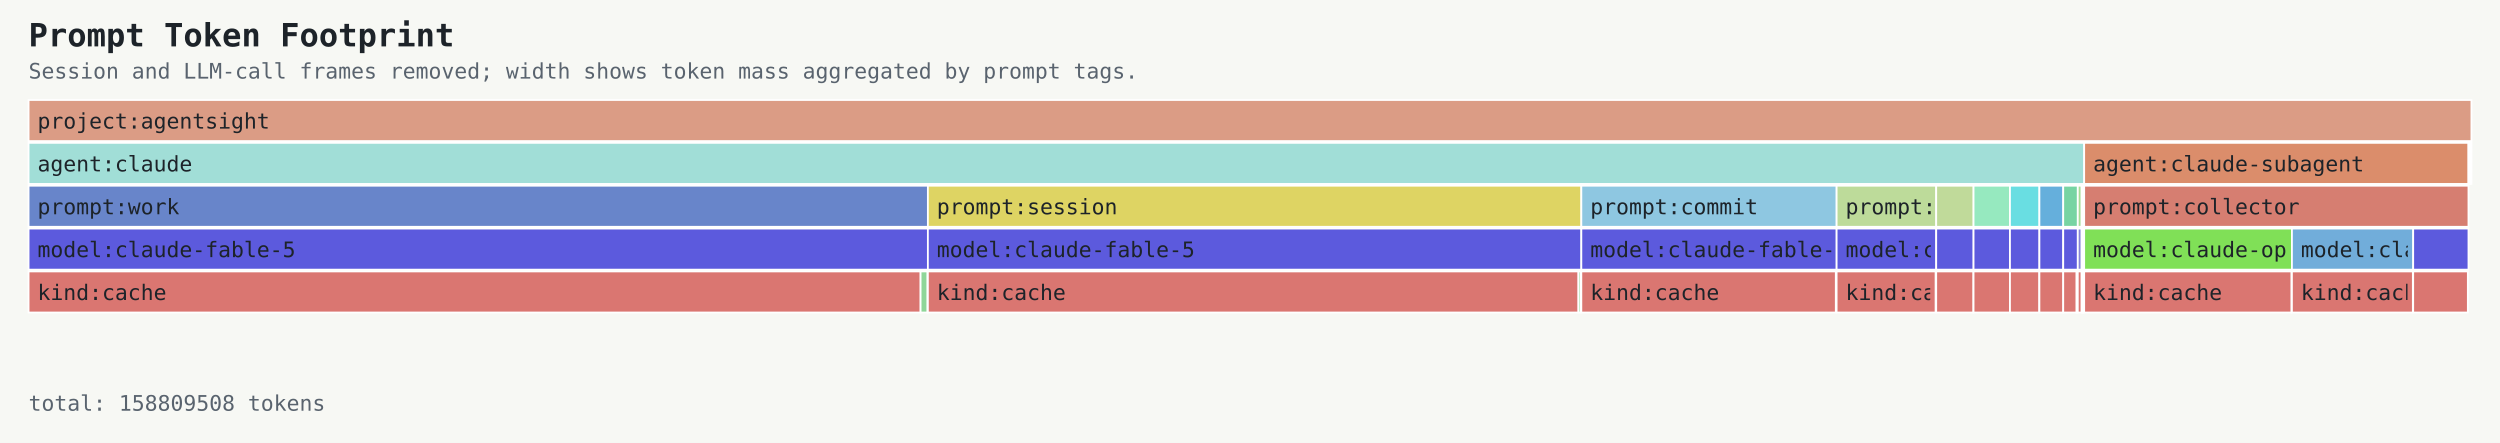
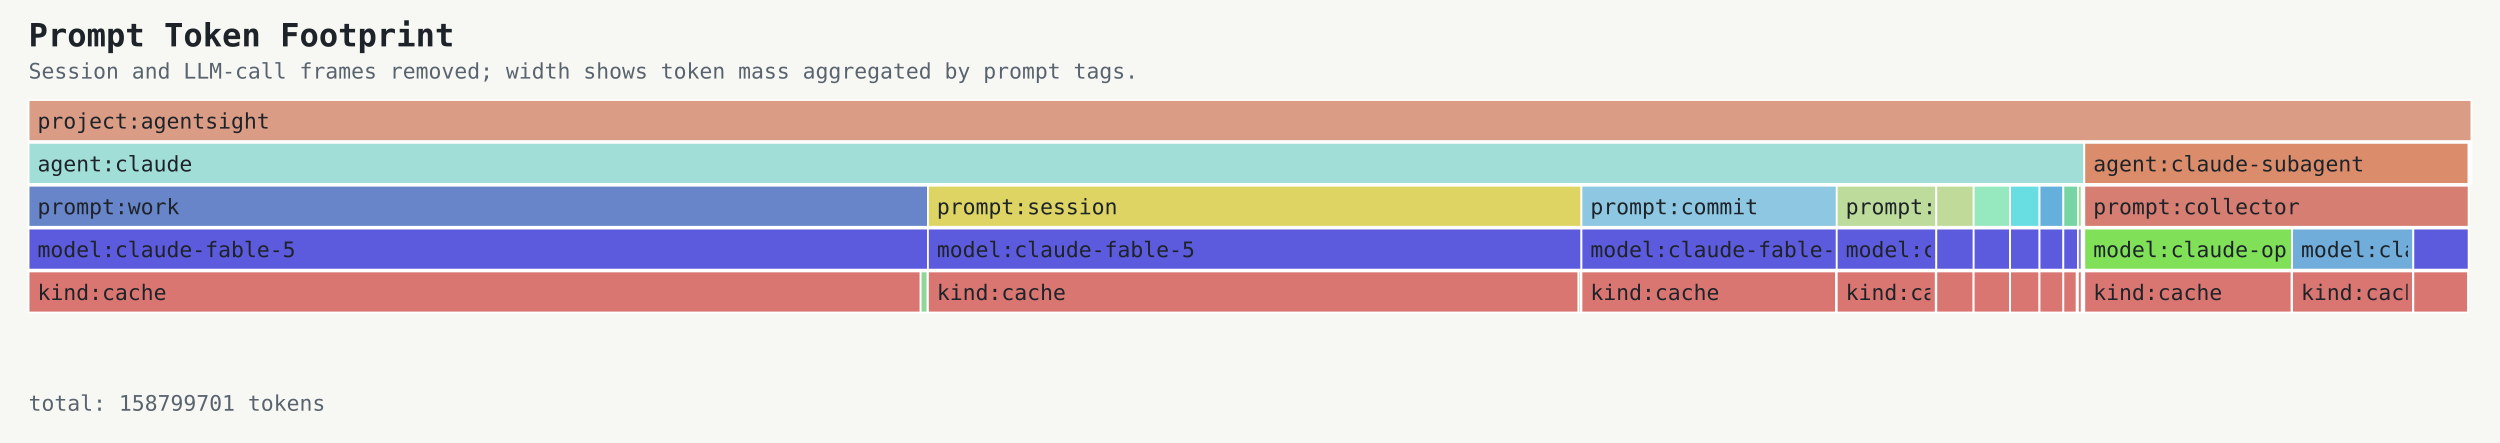
<svg xmlns="http://www.w3.org/2000/svg" width="1400" height="248" viewBox="0 0 1400 248" role="img" aria-label="Prompt Token Footprint">
  <style>text{font-family:ui-monospace,SFMono-Regular,Menlo,Consolas,monospace;font-size:12px;fill:#1d2329}.title{font-size:18px;font-weight:700}.sub{font-size:12px;fill:#59636e}.frame{stroke:#fff;stroke-width:1}.label{pointer-events:none}</style>
  <rect x="0" y="0" width="1400" height="248" fill="#f7f8f4" />
  <text class="title" x="16" y="26">Prompt Token Footprint</text>
  <text class="sub" x="16" y="44">Session and LLM-call frames removed; width shows token mass aggregated by prompt tags.</text>
  <rect class="frame" x="16.00" y="56.00" width="1368.00" height="23" fill="hsl(16 54% 69%)" />
  <clipPath id="clip0">
    <rect x="19.00" y="56.00" width="1362.00" height="23" />
  </clipPath>
  <text class="label" clip-path="url(#clip0)" x="21.00" y="72.00">project:agentsight</text>
-   <rect class="frame" x="16.00" y="80.00" width="1151.14" height="23" fill="hsl(173 48% 75%)" />
+   <rect class="frame" x="16.00" y="80.00" width="1151.21" height="23" fill="hsl(173 48% 75%)" />
  <clipPath id="clip1">
-     <rect x="19.00" y="80.00" width="1145.14" height="23" />
+     <rect x="19.00" y="80.00" width="1145.21" height="23" />
  </clipPath>
  <text class="label" clip-path="url(#clip1)" x="21.00" y="96.00">agent:claude</text>
-   <rect class="frame" x="16.00" y="104.00" width="503.61" height="23" fill="hsl(222 48% 60%)" />
+   <rect class="frame" x="16.00" y="104.00" width="503.64" height="23" fill="hsl(222 48% 60%)" />
  <clipPath id="clip2">
-     <rect x="19.00" y="104.00" width="497.61" height="23" />
+     <rect x="19.00" y="104.00" width="497.64" height="23" />
  </clipPath>
  <text class="label" clip-path="url(#clip2)" x="21.00" y="120.00">prompt:work</text>
-   <rect class="frame" x="16.00" y="128.00" width="503.61" height="23" fill="hsl(241 66% 61%)" />
+   <rect class="frame" x="16.00" y="128.00" width="503.64" height="23" fill="hsl(241 66% 61%)" />
  <clipPath id="clip3">
-     <rect x="19.00" y="128.00" width="497.61" height="23" />
+     <rect x="19.00" y="128.00" width="497.64" height="23" />
  </clipPath>
  <text class="label" clip-path="url(#clip3)" x="21.00" y="144.00">model:claude-fable-5</text>
-   <rect class="frame" x="16.00" y="152.00" width="499.53" height="23" fill="hsl(3 59% 65%)" />
+   <rect class="frame" x="16.00" y="152.00" width="499.56" height="23" fill="hsl(3 59% 65%)" />
  <clipPath id="clip4">
-     <rect x="19.00" y="152.00" width="493.53" height="23" />
+     <rect x="19.00" y="152.00" width="493.56" height="23" />
  </clipPath>
  <text class="label" clip-path="url(#clip4)" x="21.00" y="168.00">kind:cache</text>
-   <rect class="frame" x="515.53" y="152.00" width="3.79" height="23" fill="hsl(128 46% 70%)" />
-   <rect class="frame" x="519.61" y="104.00" width="365.94" height="23" fill="hsl(55 65% 63%)" />
+   <rect class="frame" x="515.56" y="152.00" width="3.79" height="23" fill="hsl(128 46% 70%)" />
+   <rect class="frame" x="519.64" y="104.00" width="365.97" height="23" fill="hsl(55 65% 63%)" />
  <clipPath id="clip5">
-     <rect x="522.61" y="104.00" width="359.94" height="23" />
+     <rect x="522.64" y="104.00" width="359.97" height="23" />
  </clipPath>
-   <text class="label" clip-path="url(#clip5)" x="524.61" y="120.00">prompt:session</text>
-   <rect class="frame" x="519.61" y="128.00" width="365.94" height="23" fill="hsl(241 66% 61%)" />
+   <text class="label" clip-path="url(#clip5)" x="524.64" y="120.00">prompt:session</text>
+   <rect class="frame" x="519.64" y="128.00" width="365.97" height="23" fill="hsl(241 66% 61%)" />
  <clipPath id="clip6">
-     <rect x="522.61" y="128.00" width="359.94" height="23" />
+     <rect x="522.64" y="128.00" width="359.97" height="23" />
  </clipPath>
-   <text class="label" clip-path="url(#clip6)" x="524.61" y="144.00">model:claude-fable-5</text>
-   <rect class="frame" x="519.61" y="152.00" width="364.34" height="23" fill="hsl(3 59% 65%)" />
+   <text class="label" clip-path="url(#clip6)" x="524.64" y="144.00">model:claude-fable-5</text>
+   <rect class="frame" x="519.64" y="152.00" width="364.36" height="23" fill="hsl(3 59% 65%)" />
  <clipPath id="clip7">
-     <rect x="522.61" y="152.00" width="358.34" height="23" />
+     <rect x="522.64" y="152.00" width="358.36" height="23" />
  </clipPath>
-   <text class="label" clip-path="url(#clip7)" x="524.61" y="168.00">kind:cache</text>
-   <rect class="frame" x="883.94" y="152.00" width="1.28" height="23" fill="hsl(128 46% 70%)" />
-   <rect class="frame" x="885.55" y="104.00" width="142.96" height="23" fill="hsl(199 58% 72%)" />
+   <text class="label" clip-path="url(#clip7)" x="524.64" y="168.00">kind:cache</text>
+   <rect class="frame" x="884.00" y="152.00" width="1.28" height="23" fill="hsl(128 46% 70%)" />
+   <rect class="frame" x="885.61" y="104.00" width="142.97" height="23" fill="hsl(199 58% 72%)" />
  <clipPath id="clip8">
-     <rect x="888.55" y="104.00" width="136.96" height="23" />
+     <rect x="888.61" y="104.00" width="136.97" height="23" />
  </clipPath>
-   <text class="label" clip-path="url(#clip8)" x="890.55" y="120.00">prompt:commit</text>
-   <rect class="frame" x="885.55" y="128.00" width="142.96" height="23" fill="hsl(241 66% 61%)" />
+   <text class="label" clip-path="url(#clip8)" x="890.61" y="120.00">prompt:commit</text>
+   <rect class="frame" x="885.61" y="128.00" width="142.97" height="23" fill="hsl(241 66% 61%)" />
  <clipPath id="clip9">
-     <rect x="888.55" y="128.00" width="136.96" height="23" />
+     <rect x="888.61" y="128.00" width="136.97" height="23" />
  </clipPath>
-   <text class="label" clip-path="url(#clip9)" x="890.55" y="144.00">model:claude-fable-5</text>
-   <rect class="frame" x="885.55" y="152.00" width="142.49" height="23" fill="hsl(3 59% 65%)" />
+   <text class="label" clip-path="url(#clip9)" x="890.61" y="144.00">model:claude-fable-5</text>
+   <rect class="frame" x="885.61" y="152.00" width="142.50" height="23" fill="hsl(3 59% 65%)" />
  <clipPath id="clip10">
-     <rect x="888.55" y="152.00" width="136.49" height="23" />
+     <rect x="888.61" y="152.00" width="136.50" height="23" />
  </clipPath>
-   <text class="label" clip-path="url(#clip10)" x="890.55" y="168.00">kind:cache</text>
-   <rect class="frame" x="1028.51" y="104.00" width="55.76" height="23" fill="hsl(87 47% 73%)" />
+   <text class="label" clip-path="url(#clip10)" x="890.61" y="168.00">kind:cache</text>
+   <rect class="frame" x="1028.58" y="104.00" width="55.76" height="23" fill="hsl(87 47% 73%)" />
  <clipPath id="clip11">
-     <rect x="1031.51" y="104.00" width="49.76" height="23" />
+     <rect x="1031.58" y="104.00" width="49.76" height="23" />
  </clipPath>
-   <text class="label" clip-path="url(#clip11)" x="1033.51" y="120.00">prompt:paper</text>
-   <rect class="frame" x="1028.51" y="128.00" width="55.76" height="23" fill="hsl(241 66% 61%)" />
+   <text class="label" clip-path="url(#clip11)" x="1033.58" y="120.00">prompt:paper</text>
+   <rect class="frame" x="1028.58" y="128.00" width="55.76" height="23" fill="hsl(241 66% 61%)" />
  <clipPath id="clip12">
-     <rect x="1031.51" y="128.00" width="49.76" height="23" />
+     <rect x="1031.58" y="128.00" width="49.76" height="23" />
  </clipPath>
-   <text class="label" clip-path="url(#clip12)" x="1033.51" y="144.00">model:claude-fable-5</text>
-   <rect class="frame" x="1028.51" y="152.00" width="55.41" height="23" fill="hsl(3 59% 65%)" />
+   <text class="label" clip-path="url(#clip12)" x="1033.58" y="144.00">model:claude-fable-5</text>
+   <rect class="frame" x="1028.58" y="152.00" width="55.42" height="23" fill="hsl(3 59% 65%)" />
  <clipPath id="clip13">
-     <rect x="1031.51" y="152.00" width="49.41" height="23" />
+     <rect x="1031.58" y="152.00" width="49.42" height="23" />
  </clipPath>
-   <text class="label" clip-path="url(#clip13)" x="1033.51" y="168.00">kind:cache</text>
-   <rect class="frame" x="1084.28" y="104.00" width="20.92" height="23" fill="hsl(84 46% 73%)" />
-   <rect class="frame" x="1084.28" y="128.00" width="20.92" height="23" fill="hsl(241 66% 61%)" />
-   <rect class="frame" x="1084.28" y="152.00" width="20.79" height="23" fill="hsl(3 59% 65%)" />
-   <rect class="frame" x="1105.19" y="104.00" width="20.39" height="23" fill="hsl(150 65% 75%)" />
-   <rect class="frame" x="1105.19" y="128.00" width="20.39" height="23" fill="hsl(241 66% 61%)" />
-   <rect class="frame" x="1105.19" y="152.00" width="20.37" height="23" fill="hsl(3 59% 65%)" />
-   <rect class="frame" x="1125.58" y="104.00" width="16.49" height="23" fill="hsl(182 68% 65%)" />
-   <rect class="frame" x="1125.58" y="128.00" width="16.49" height="23" fill="hsl(241 66% 61%)" />
-   <rect class="frame" x="1125.58" y="152.00" width="16.39" height="23" fill="hsl(3 59% 65%)" />
-   <rect class="frame" x="1142.07" y="104.00" width="13.34" height="23" fill="hsl(203 63% 63%)" />
-   <rect class="frame" x="1142.07" y="128.00" width="13.34" height="23" fill="hsl(241 66% 61%)" />
-   <rect class="frame" x="1142.07" y="152.00" width="13.33" height="23" fill="hsl(3 59% 65%)" />
-   <rect class="frame" x="1155.41" y="104.00" width="8.15" height="23" fill="hsl(148 52% 65%)" />
-   <rect class="frame" x="1155.41" y="128.00" width="8.15" height="23" fill="hsl(241 66% 61%)" />
-   <rect class="frame" x="1155.41" y="152.00" width="7.49" height="23" fill="hsl(3 59% 65%)" />
-   <rect class="frame" x="1162.90" y="152.00" width="0.58" height="23" fill="hsl(128 46% 70%)" />
-   <rect class="frame" x="1163.56" y="104.00" width="2.15" height="23" fill="hsl(108 51% 73%)" />
-   <rect class="frame" x="1163.56" y="128.00" width="2.15" height="23" fill="hsl(241 51% 68%)" />
-   <rect class="frame" x="1163.56" y="152.00" width="2.15" height="23" fill="hsl(3 59% 65%)" />
-   <rect class="frame" x="1165.72" y="104.00" width="0.72" height="23" fill="hsl(8 66% 61%)" />
-   <rect class="frame" x="1165.72" y="128.00" width="0.72" height="23" fill="hsl(241 51% 68%)" />
-   <rect class="frame" x="1165.72" y="152.00" width="0.72" height="23" fill="hsl(3 59% 65%)" />
-   <rect class="frame" x="1166.43" y="104.00" width="0.53" height="23" fill="hsl(123 68% 64%)" />
-   <rect class="frame" x="1166.43" y="128.00" width="0.53" height="23" fill="hsl(241 51% 68%)" />
-   <rect class="frame" x="1166.43" y="152.00" width="0.53" height="23" fill="hsl(3 59% 65%)" />
-   <rect class="frame" x="1167.14" y="80.00" width="215.20" height="23" fill="hsl(18 61% 64%)" />
+   <text class="label" clip-path="url(#clip13)" x="1033.58" y="168.00">kind:cache</text>
+   <rect class="frame" x="1084.34" y="104.00" width="20.92" height="23" fill="hsl(84 46% 73%)" />
+   <rect class="frame" x="1084.34" y="128.00" width="20.92" height="23" fill="hsl(241 66% 61%)" />
+   <rect class="frame" x="1084.34" y="152.00" width="20.79" height="23" fill="hsl(3 59% 65%)" />
+   <rect class="frame" x="1105.26" y="104.00" width="20.39" height="23" fill="hsl(150 65% 75%)" />
+   <rect class="frame" x="1105.26" y="128.00" width="20.39" height="23" fill="hsl(241 66% 61%)" />
+   <rect class="frame" x="1105.26" y="152.00" width="20.37" height="23" fill="hsl(3 59% 65%)" />
+   <rect class="frame" x="1125.65" y="104.00" width="16.49" height="23" fill="hsl(182 68% 65%)" />
+   <rect class="frame" x="1125.65" y="128.00" width="16.49" height="23" fill="hsl(241 66% 61%)" />
+   <rect class="frame" x="1125.65" y="152.00" width="16.39" height="23" fill="hsl(3 59% 65%)" />
+   <rect class="frame" x="1142.14" y="104.00" width="13.34" height="23" fill="hsl(203 63% 63%)" />
+   <rect class="frame" x="1142.14" y="128.00" width="13.34" height="23" fill="hsl(241 66% 61%)" />
+   <rect class="frame" x="1142.14" y="152.00" width="13.33" height="23" fill="hsl(3 59% 65%)" />
+   <rect class="frame" x="1155.48" y="104.00" width="8.15" height="23" fill="hsl(148 52% 65%)" />
+   <rect class="frame" x="1155.48" y="128.00" width="8.15" height="23" fill="hsl(241 66% 61%)" />
+   <rect class="frame" x="1155.48" y="152.00" width="7.49" height="23" fill="hsl(3 59% 65%)" />
+   <rect class="frame" x="1162.97" y="152.00" width="0.58" height="23" fill="hsl(128 46% 70%)" />
+   <rect class="frame" x="1163.63" y="104.00" width="2.15" height="23" fill="hsl(108 51% 73%)" />
+   <rect class="frame" x="1163.63" y="128.00" width="2.15" height="23" fill="hsl(241 51% 68%)" />
+   <rect class="frame" x="1163.63" y="152.00" width="2.15" height="23" fill="hsl(3 59% 65%)" />
+   <rect class="frame" x="1165.79" y="104.00" width="0.72" height="23" fill="hsl(8 66% 61%)" />
+   <rect class="frame" x="1165.79" y="128.00" width="0.72" height="23" fill="hsl(241 51% 68%)" />
+   <rect class="frame" x="1165.79" y="152.00" width="0.72" height="23" fill="hsl(3 59% 65%)" />
+   <rect class="frame" x="1166.50" y="104.00" width="0.53" height="23" fill="hsl(123 68% 64%)" />
+   <rect class="frame" x="1166.50" y="128.00" width="0.53" height="23" fill="hsl(241 51% 68%)" />
+   <rect class="frame" x="1166.50" y="152.00" width="0.53" height="23" fill="hsl(3 59% 65%)" />
+   <rect class="frame" x="1167.21" y="80.00" width="215.22" height="23" fill="hsl(18 61% 64%)" />
  <clipPath id="clip14">
-     <rect x="1170.14" y="80.00" width="209.20" height="23" />
+     <rect x="1170.21" y="80.00" width="209.22" height="23" />
  </clipPath>
-   <text class="label" clip-path="url(#clip14)" x="1172.14" y="96.00">agent:claude-subagent</text>
-   <rect class="frame" x="1167.14" y="104.00" width="215.20" height="23" fill="hsl(8 55% 64%)" />
+   <text class="label" clip-path="url(#clip14)" x="1172.21" y="96.00">agent:claude-subagent</text>
+   <rect class="frame" x="1167.21" y="104.00" width="215.22" height="23" fill="hsl(8 55% 64%)" />
  <clipPath id="clip15">
-     <rect x="1170.14" y="104.00" width="209.20" height="23" />
+     <rect x="1170.21" y="104.00" width="209.22" height="23" />
  </clipPath>
-   <text class="label" clip-path="url(#clip15)" x="1172.14" y="120.00">prompt:collector</text>
-   <rect class="frame" x="1167.14" y="128.00" width="116.34" height="23" fill="hsl(102 69% 61%)" />
+   <text class="label" clip-path="url(#clip15)" x="1172.21" y="120.00">prompt:collector</text>
+   <rect class="frame" x="1167.21" y="128.00" width="116.34" height="23" fill="hsl(102 69% 61%)" />
  <clipPath id="clip16">
-     <rect x="1170.14" y="128.00" width="110.34" height="23" />
+     <rect x="1170.21" y="128.00" width="110.34" height="23" />
  </clipPath>
-   <text class="label" clip-path="url(#clip16)" x="1172.14" y="144.00">model:claude-opus-4-8</text>
-   <rect class="frame" x="1167.14" y="152.00" width="116.03" height="23" fill="hsl(3 59% 65%)" />
+   <text class="label" clip-path="url(#clip16)" x="1172.21" y="144.00">model:claude-opus-4-8</text>
+   <rect class="frame" x="1167.21" y="152.00" width="116.03" height="23" fill="hsl(3 59% 65%)" />
  <clipPath id="clip17">
-     <rect x="1170.14" y="152.00" width="110.03" height="23" />
+     <rect x="1170.21" y="152.00" width="110.03" height="23" />
  </clipPath>
-   <text class="label" clip-path="url(#clip17)" x="1172.14" y="168.00">kind:cache</text>
-   <rect class="frame" x="1283.48" y="128.00" width="67.91" height="23" fill="hsl(206 59% 65%)" />
+   <text class="label" clip-path="url(#clip17)" x="1172.21" y="168.00">kind:cache</text>
+   <rect class="frame" x="1283.56" y="128.00" width="67.91" height="23" fill="hsl(206 59% 65%)" />
  <clipPath id="clip18">
-     <rect x="1286.48" y="128.00" width="61.91" height="23" />
+     <rect x="1286.56" y="128.00" width="61.91" height="23" />
  </clipPath>
-   <text class="label" clip-path="url(#clip18)" x="1288.48" y="144.00">model:claude-haiku-4-5-20251001</text>
-   <rect class="frame" x="1283.48" y="152.00" width="67.71" height="23" fill="hsl(3 59% 65%)" />
+   <text class="label" clip-path="url(#clip18)" x="1288.56" y="144.00">model:claude-haiku-4-5-20251001</text>
+   <rect class="frame" x="1283.56" y="152.00" width="67.71" height="23" fill="hsl(3 59% 65%)" />
  <clipPath id="clip19">
-     <rect x="1286.48" y="152.00" width="61.71" height="23" />
+     <rect x="1286.56" y="152.00" width="61.71" height="23" />
  </clipPath>
-   <text class="label" clip-path="url(#clip19)" x="1288.48" y="168.00">kind:cache</text>
-   <rect class="frame" x="1351.39" y="128.00" width="30.96" height="23" fill="hsl(241 66% 61%)" />
-   <rect class="frame" x="1351.39" y="152.00" width="30.60" height="23" fill="hsl(3 59% 65%)" />
-   <rect class="frame" x="1382.35" y="80.00" width="0.94" height="23" fill="hsl(245 55% 59%)" />
-   <rect class="frame" x="1383.29" y="80.00" width="0.71" height="23" fill="hsl(196 72% 70%)" />
-   <text class="sub" x="16" y="230">total: 158809508 tokens</text>
+   <text class="label" clip-path="url(#clip19)" x="1288.56" y="168.00">kind:cache</text>
+   <rect class="frame" x="1351.47" y="128.00" width="30.96" height="23" fill="hsl(241 66% 61%)" />
+   <rect class="frame" x="1351.47" y="152.00" width="30.60" height="23" fill="hsl(3 59% 65%)" />
+   <rect class="frame" x="1382.43" y="80.00" width="0.96" height="23" fill="hsl(245 55% 59%)" />
+   <rect class="frame" x="1383.39" y="80.00" width="0.61" height="23" fill="hsl(196 72% 70%)" />
+   <text class="sub" x="16" y="230">total: 158799701 tokens</text>
</svg>
